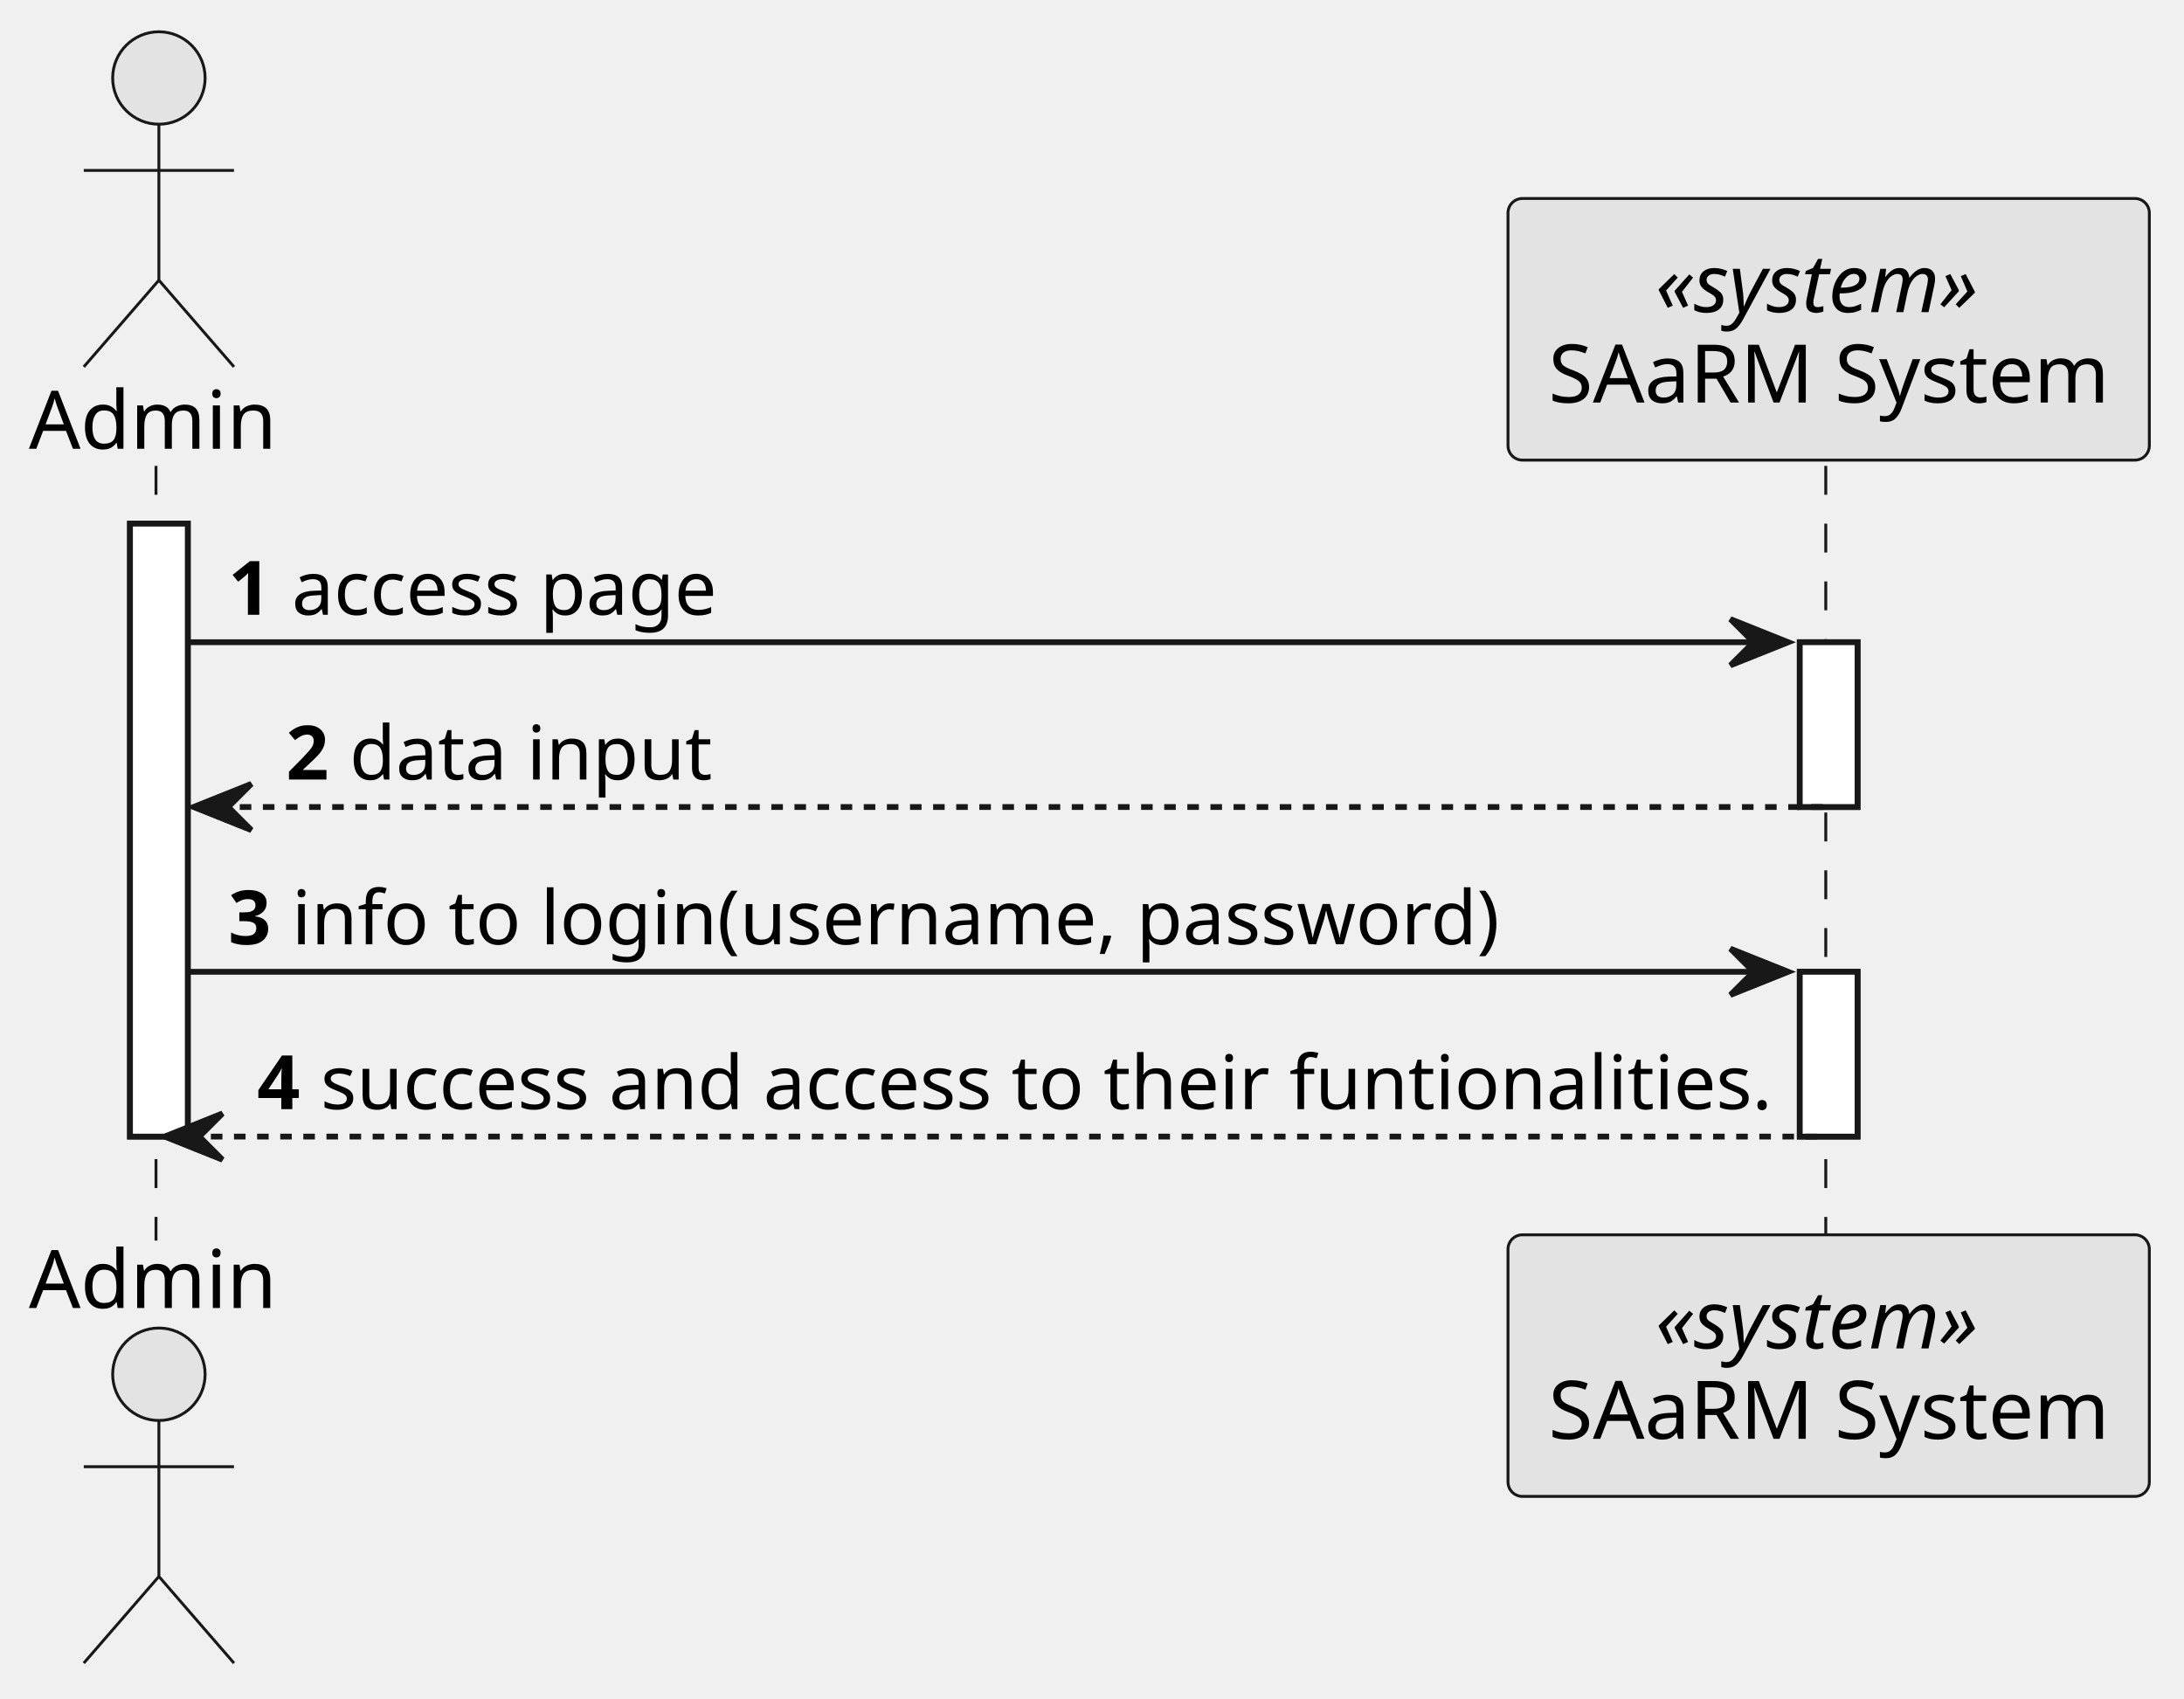
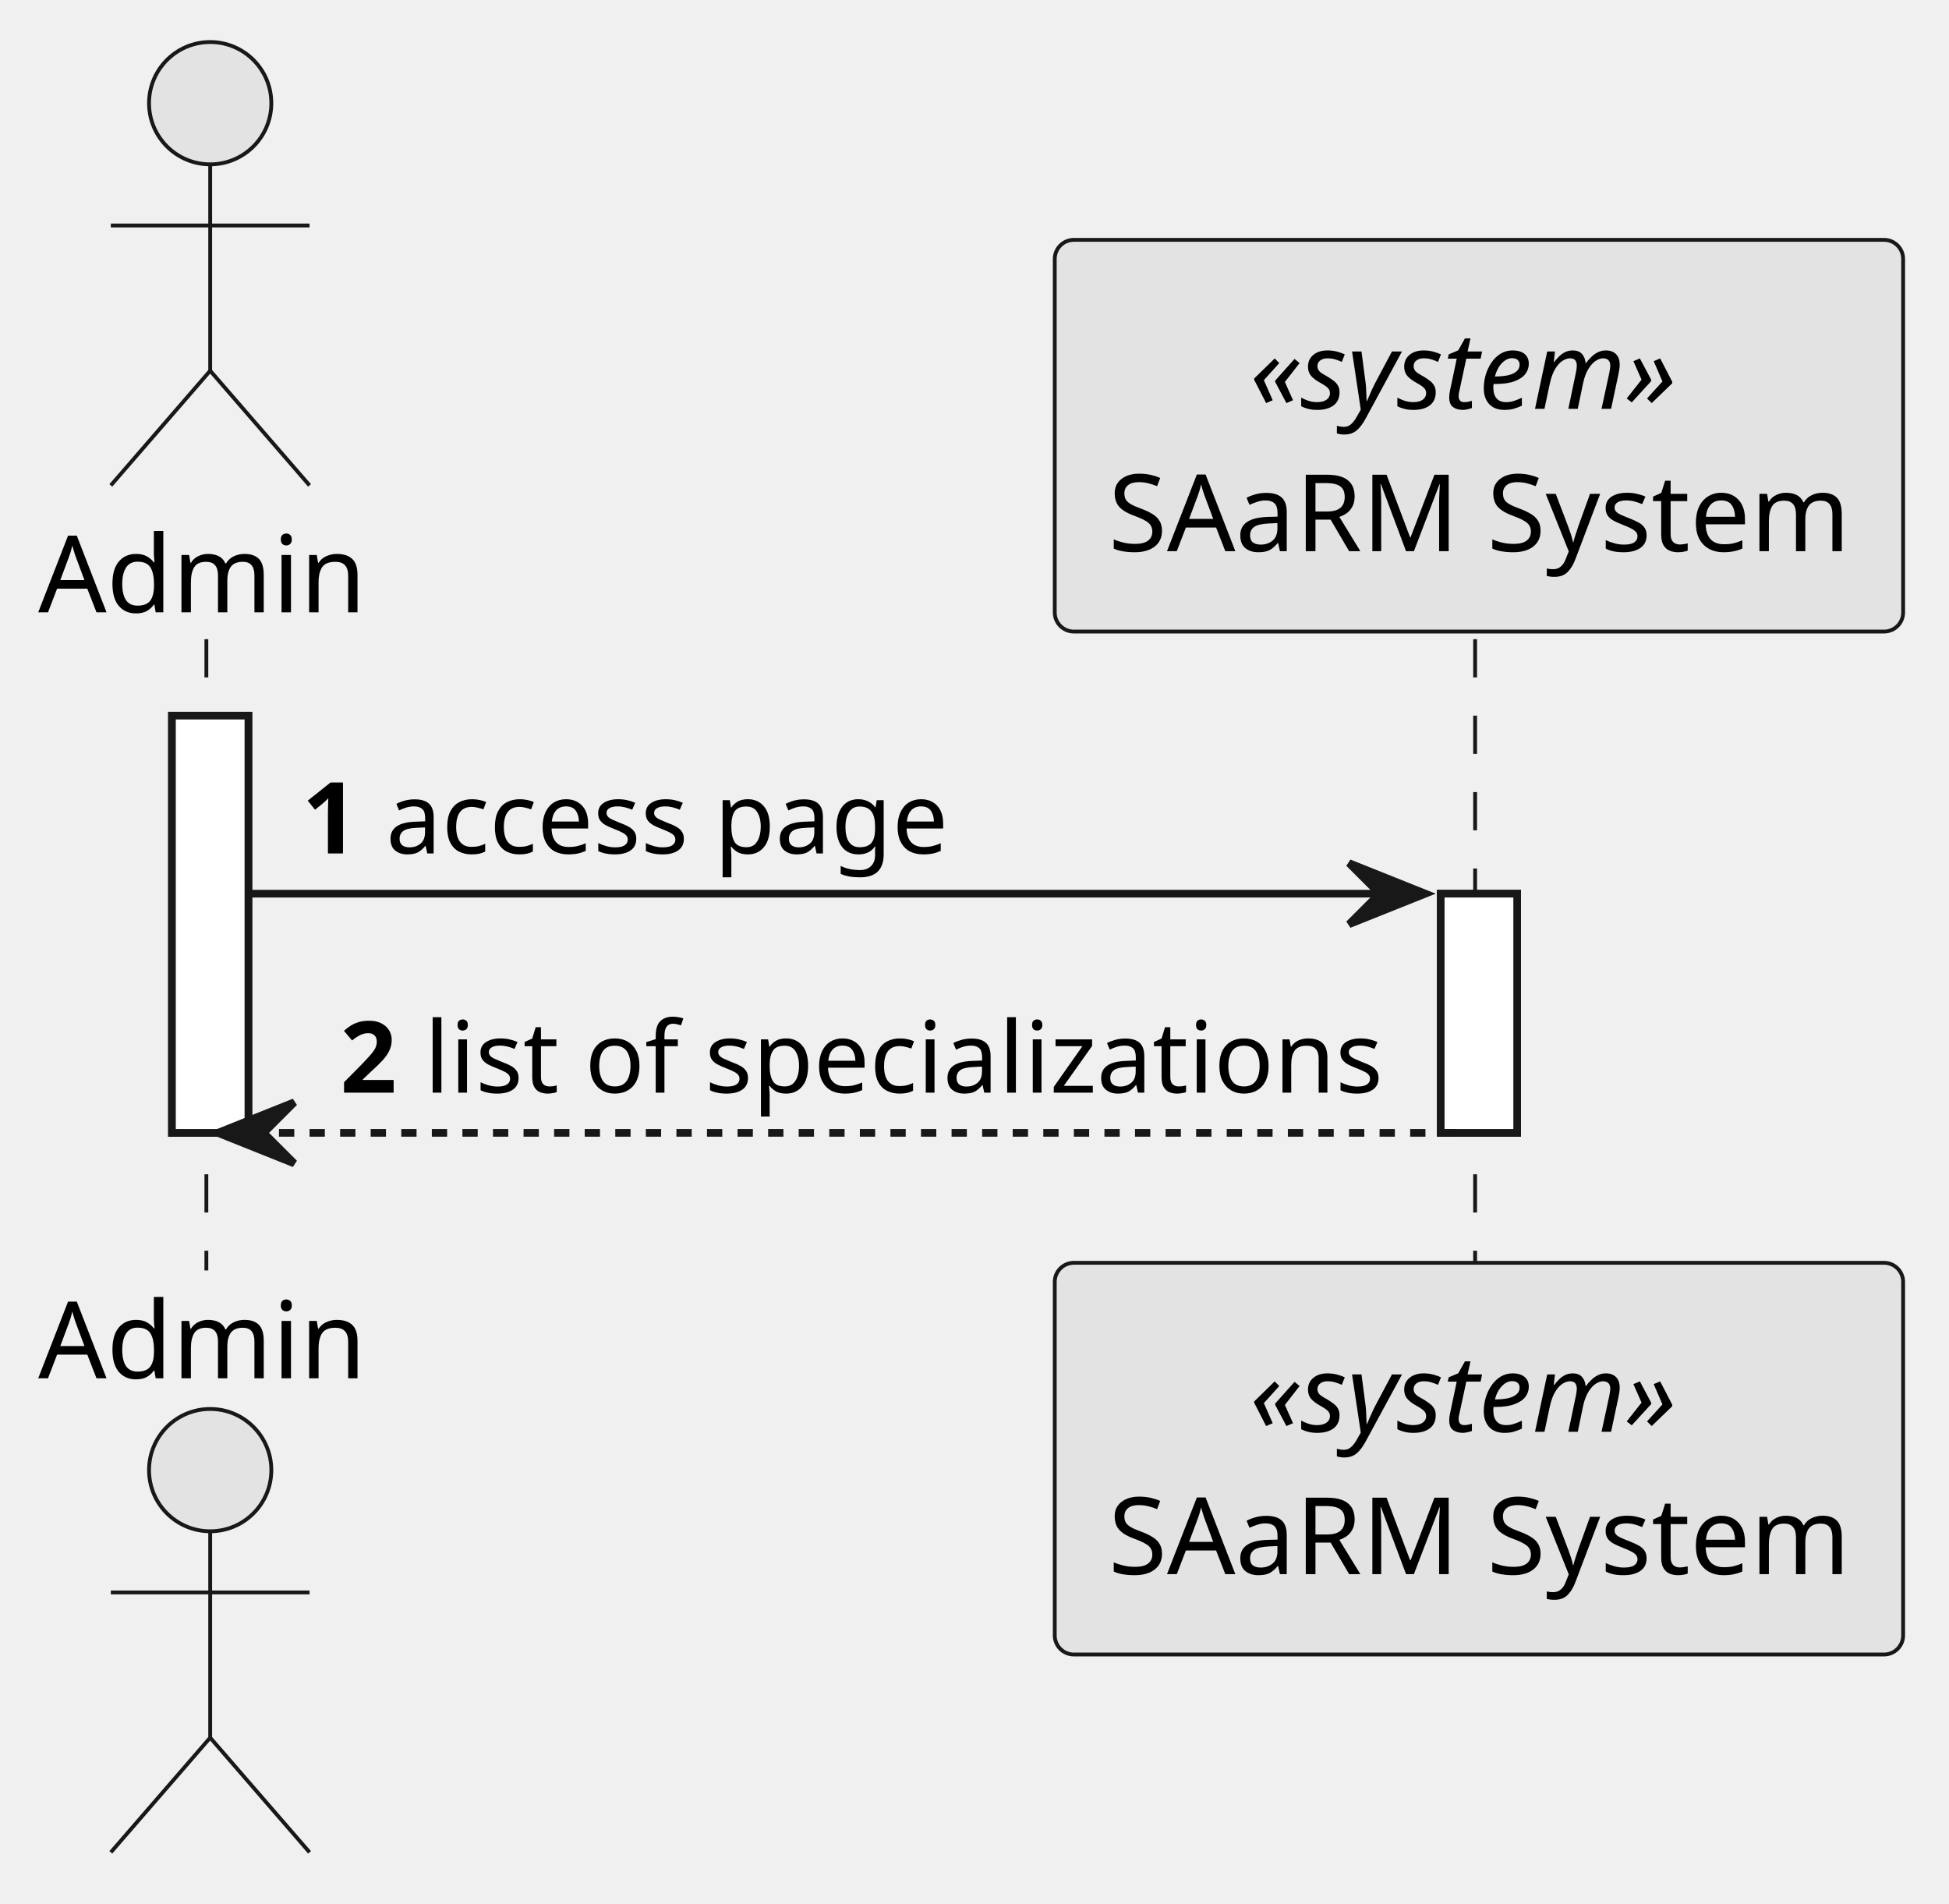
- <svg xmlns="http://www.w3.org/2000/svg" contentStyleType="text/css" height="294px" preserveAspectRatio="none" style="width:378px;height:294px;background:#FFFFFF;" version="1.1" viewBox="0 0 378 294" width="378px" zoomAndPan="magnify">
+ <svg xmlns="http://www.w3.org/2000/svg" contentStyleType="text/css" height="249px" preserveAspectRatio="none" style="width:255px;height:249px;background:#FFFFFF;" version="1.1" viewBox="0 0 255 249" width="255px" zoomAndPan="magnify">
  <defs />
  <g>
-     <rect fill="#FFFFFF" height="106.094" style="stroke:#181818;stroke-width:1.0;" width="10" x="22.5" y="90.641" />
-     <rect fill="#FFFFFF" height="28.523" style="stroke:#181818;stroke-width:1.0;" width="10" x="311.5" y="111.164" />
-     <rect fill="#FFFFFF" height="28.523" style="stroke:#181818;stroke-width:1.0;" width="10" x="311.5" y="168.211" />
-     <line style="stroke:#181818;stroke-width:0.5;stroke-dasharray:5.0,5.0;" x1="27" x2="27" y1="80.641" y2="214.734" />
-     <line style="stroke:#181818;stroke-width:0.5;stroke-dasharray:5.0,5.0;" x1="316" x2="316" y1="80.641" y2="214.734" />
-     <text fill="#000000" font-family="sans-serif" font-size="14" lengthAdjust="spacing" textLength="39" x="5" y="77.674">Admin</text>
+     <rect fill="#FFFFFF" height="54.582" style="stroke:#181818;stroke-width:1.0;" width="10" x="22.5" y="93.621" />
+     <rect fill="#FFFFFF" height="31.291" style="stroke:#181818;stroke-width:1.0;" width="10" x="188.5" y="116.912" />
+     <line style="stroke:#181818;stroke-width:0.5;stroke-dasharray:5.0,5.0;" x1="27" x2="27" y1="83.621" y2="166.203" />
+     <line style="stroke:#181818;stroke-width:0.5;stroke-dasharray:5.0,5.0;" x1="193" x2="193" y1="83.621" y2="166.203" />
+     <text fill="#000000" font-family="sans-serif" font-size="14" lengthAdjust="spacing" textLength="39" x="5" y="80.107">Admin</text>
    <ellipse cx="27.5" cy="13.5" fill="#E3E3E3" rx="8" ry="8" style="stroke:#181818;stroke-width:0.5;" />
    <path d="M27.5,21.5 L27.5,48.5 M14.5,29.5 L40.5,29.5 M27.5,48.5 L14.5,63.5 M27.5,48.5 L40.5,63.5 " fill="none" style="stroke:#181818;stroke-width:0.5;" />
-     <text fill="#000000" font-family="sans-serif" font-size="14" lengthAdjust="spacing" textLength="39" x="5" y="226.408">Admin</text>
-     <ellipse cx="27.5" cy="237.875" fill="#E3E3E3" rx="8" ry="8" style="stroke:#181818;stroke-width:0.5;" />
-     <path d="M27.5,245.875 L27.5,272.875 M14.5,253.875 L40.5,253.875 M27.5,272.875 L14.5,287.875 M27.5,272.875 L40.5,287.875 " fill="none" style="stroke:#181818;stroke-width:0.5;" />
-     <rect fill="#E3E3E3" height="45.281" rx="2.5" ry="2.5" style="stroke:#181818;stroke-width:0.5;" width="111" x="261" y="34.359" />
-     <text fill="#000000" font-family="sans-serif" font-size="14" font-style="italic" lengthAdjust="spacing" textLength="60" x="286.5" y="54.033">«system»</text>
-     <text fill="#000000" font-family="sans-serif" font-size="14" lengthAdjust="spacing" textLength="97" x="268" y="69.674">SAaRM System</text>
-     <rect fill="#E3E3E3" height="45.281" rx="2.5" ry="2.5" style="stroke:#181818;stroke-width:0.5;" width="111" x="261" y="213.734" />
-     <text fill="#000000" font-family="sans-serif" font-size="14" font-style="italic" lengthAdjust="spacing" textLength="60" x="286.5" y="233.408">«system»</text>
-     <text fill="#000000" font-family="sans-serif" font-size="14" lengthAdjust="spacing" textLength="97" x="268" y="249.049">SAaRM System</text>
-     <rect fill="#FFFFFF" height="106.094" style="stroke:#181818;stroke-width:1.0;" width="10" x="22.5" y="90.641" />
-     <rect fill="#FFFFFF" height="28.523" style="stroke:#181818;stroke-width:1.0;" width="10" x="311.5" y="111.164" />
-     <rect fill="#FFFFFF" height="28.523" style="stroke:#181818;stroke-width:1.0;" width="10" x="311.5" y="168.211" />
-     <polygon fill="#181818" points="299.5,107.164,309.5,111.164,299.5,115.164,303.5,111.164" style="stroke:#181818;stroke-width:1.0;" />
-     <line style="stroke:#181818;stroke-width:1.0;" x1="32.5" x2="305.5" y1="111.164" y2="111.164" />
-     <text fill="#000000" font-family="sans-serif" font-size="13" font-weight="bold" lengthAdjust="spacing" textLength="7" x="39.5" y="106.409">1</text>
-     <text fill="#000000" font-family="sans-serif" font-size="13" lengthAdjust="spacing" textLength="74" x="50.5" y="106.409">access page</text>
-     <polygon fill="#181818" points="43.5,135.688,33.5,139.688,43.5,143.688,39.5,139.688" style="stroke:#181818;stroke-width:1.0;" />
-     <line style="stroke:#181818;stroke-width:1.0;stroke-dasharray:2.0,2.0;" x1="37.5" x2="315.5" y1="139.688" y2="139.688" />
-     <text fill="#000000" font-family="sans-serif" font-size="13" font-weight="bold" lengthAdjust="spacing" textLength="7" x="49.5" y="134.933">2</text>
-     <text fill="#000000" font-family="sans-serif" font-size="13" lengthAdjust="spacing" textLength="57" x="60.5" y="134.933">data input</text>
-     <polygon fill="#181818" points="299.5,164.211,309.5,168.211,299.5,172.211,303.5,168.211" style="stroke:#181818;stroke-width:1.0;" />
-     <line style="stroke:#181818;stroke-width:1.0;" x1="32.5" x2="305.5" y1="168.211" y2="168.211" />
-     <text fill="#000000" font-family="sans-serif" font-size="13" font-weight="bold" lengthAdjust="spacing" textLength="7" x="39.5" y="163.456">3</text>
-     <text fill="#000000" font-family="sans-serif" font-size="13" lengthAdjust="spacing" textLength="194" x="50.5" y="163.456">info to login(username, password)</text>
-     <polygon fill="#181818" points="38.5,192.734,28.5,196.734,38.5,200.734,34.5,196.734" style="stroke:#181818;stroke-width:1.0;" />
-     <line style="stroke:#181818;stroke-width:1.0;stroke-dasharray:2.0,2.0;" x1="32.5" x2="315.5" y1="196.734" y2="196.734" />
-     <text fill="#000000" font-family="sans-serif" font-size="13" font-weight="bold" lengthAdjust="spacing" textLength="7" x="44.5" y="191.98">4</text>
-     <text fill="#000000" font-family="sans-serif" font-size="13" lengthAdjust="spacing" textLength="244" x="55.5" y="191.98">success and access to their funtionalities.</text>
+     <text fill="#000000" font-family="sans-serif" font-size="14" lengthAdjust="spacing" textLength="39" x="5" y="180.31">Admin</text>
+     <ellipse cx="27.5" cy="192.324" fill="#E3E3E3" rx="8" ry="8" style="stroke:#181818;stroke-width:0.5;" />
+     <path d="M27.5,200.324 L27.5,227.324 M14.5,208.324 L40.5,208.324 M27.5,227.324 L14.5,242.324 M27.5,227.324 L40.5,242.324 " fill="none" style="stroke:#181818;stroke-width:0.5;" />
+     <rect fill="#E3E3E3" height="51.242" rx="2.5" ry="2.5" style="stroke:#181818;stroke-width:0.5;" width="111" x="138" y="31.379" />
+     <text fill="#000000" font-family="sans-serif" font-size="14" font-style="italic" lengthAdjust="spacing" textLength="60" x="163.5" y="53.486">«system»</text>
+     <text fill="#000000" font-family="sans-serif" font-size="14" lengthAdjust="spacing" textLength="97" x="145" y="72.107">SAaRM System</text>
+     <rect fill="#E3E3E3" height="51.242" rx="2.5" ry="2.5" style="stroke:#181818;stroke-width:0.5;" width="111" x="138" y="165.203" />
+     <text fill="#000000" font-family="sans-serif" font-size="14" font-style="italic" lengthAdjust="spacing" textLength="60" x="163.5" y="187.31">«system»</text>
+     <text fill="#000000" font-family="sans-serif" font-size="14" lengthAdjust="spacing" textLength="97" x="145" y="205.932">SAaRM System</text>
+     <rect fill="#FFFFFF" height="54.582" style="stroke:#181818;stroke-width:1.0;" width="10" x="22.5" y="93.621" />
+     <rect fill="#FFFFFF" height="31.291" style="stroke:#181818;stroke-width:1.0;" width="10" x="188.5" y="116.912" />
+     <polygon fill="#181818" points="176.5,112.912,186.5,116.912,176.5,120.912,180.5,116.912" style="stroke:#181818;stroke-width:1.0;" />
+     <line style="stroke:#181818;stroke-width:1.0;" x1="32.5" x2="182.5" y1="116.912" y2="116.912" />
+     <text fill="#000000" font-family="sans-serif" font-size="13" font-weight="bold" lengthAdjust="spacing" textLength="7" x="39.5" y="111.649">1</text>
+     <text fill="#000000" font-family="sans-serif" font-size="13" lengthAdjust="spacing" textLength="74" x="50.5" y="111.649">access page</text>
+     <polygon fill="#181818" points="38.5,144.203,28.5,148.203,38.5,152.203,34.5,148.203" style="stroke:#181818;stroke-width:1.0;" />
+     <line style="stroke:#181818;stroke-width:1.0;stroke-dasharray:2.0,2.0;" x1="32.5" x2="192.5" y1="148.203" y2="148.203" />
+     <text fill="#000000" font-family="sans-serif" font-size="13" font-weight="bold" lengthAdjust="spacing" textLength="7" x="44.5" y="142.94">2</text>
+     <text fill="#000000" font-family="sans-serif" font-size="13" lengthAdjust="spacing" textLength="121" x="55.5" y="142.94">list of specializations</text>
  </g>
</svg>
